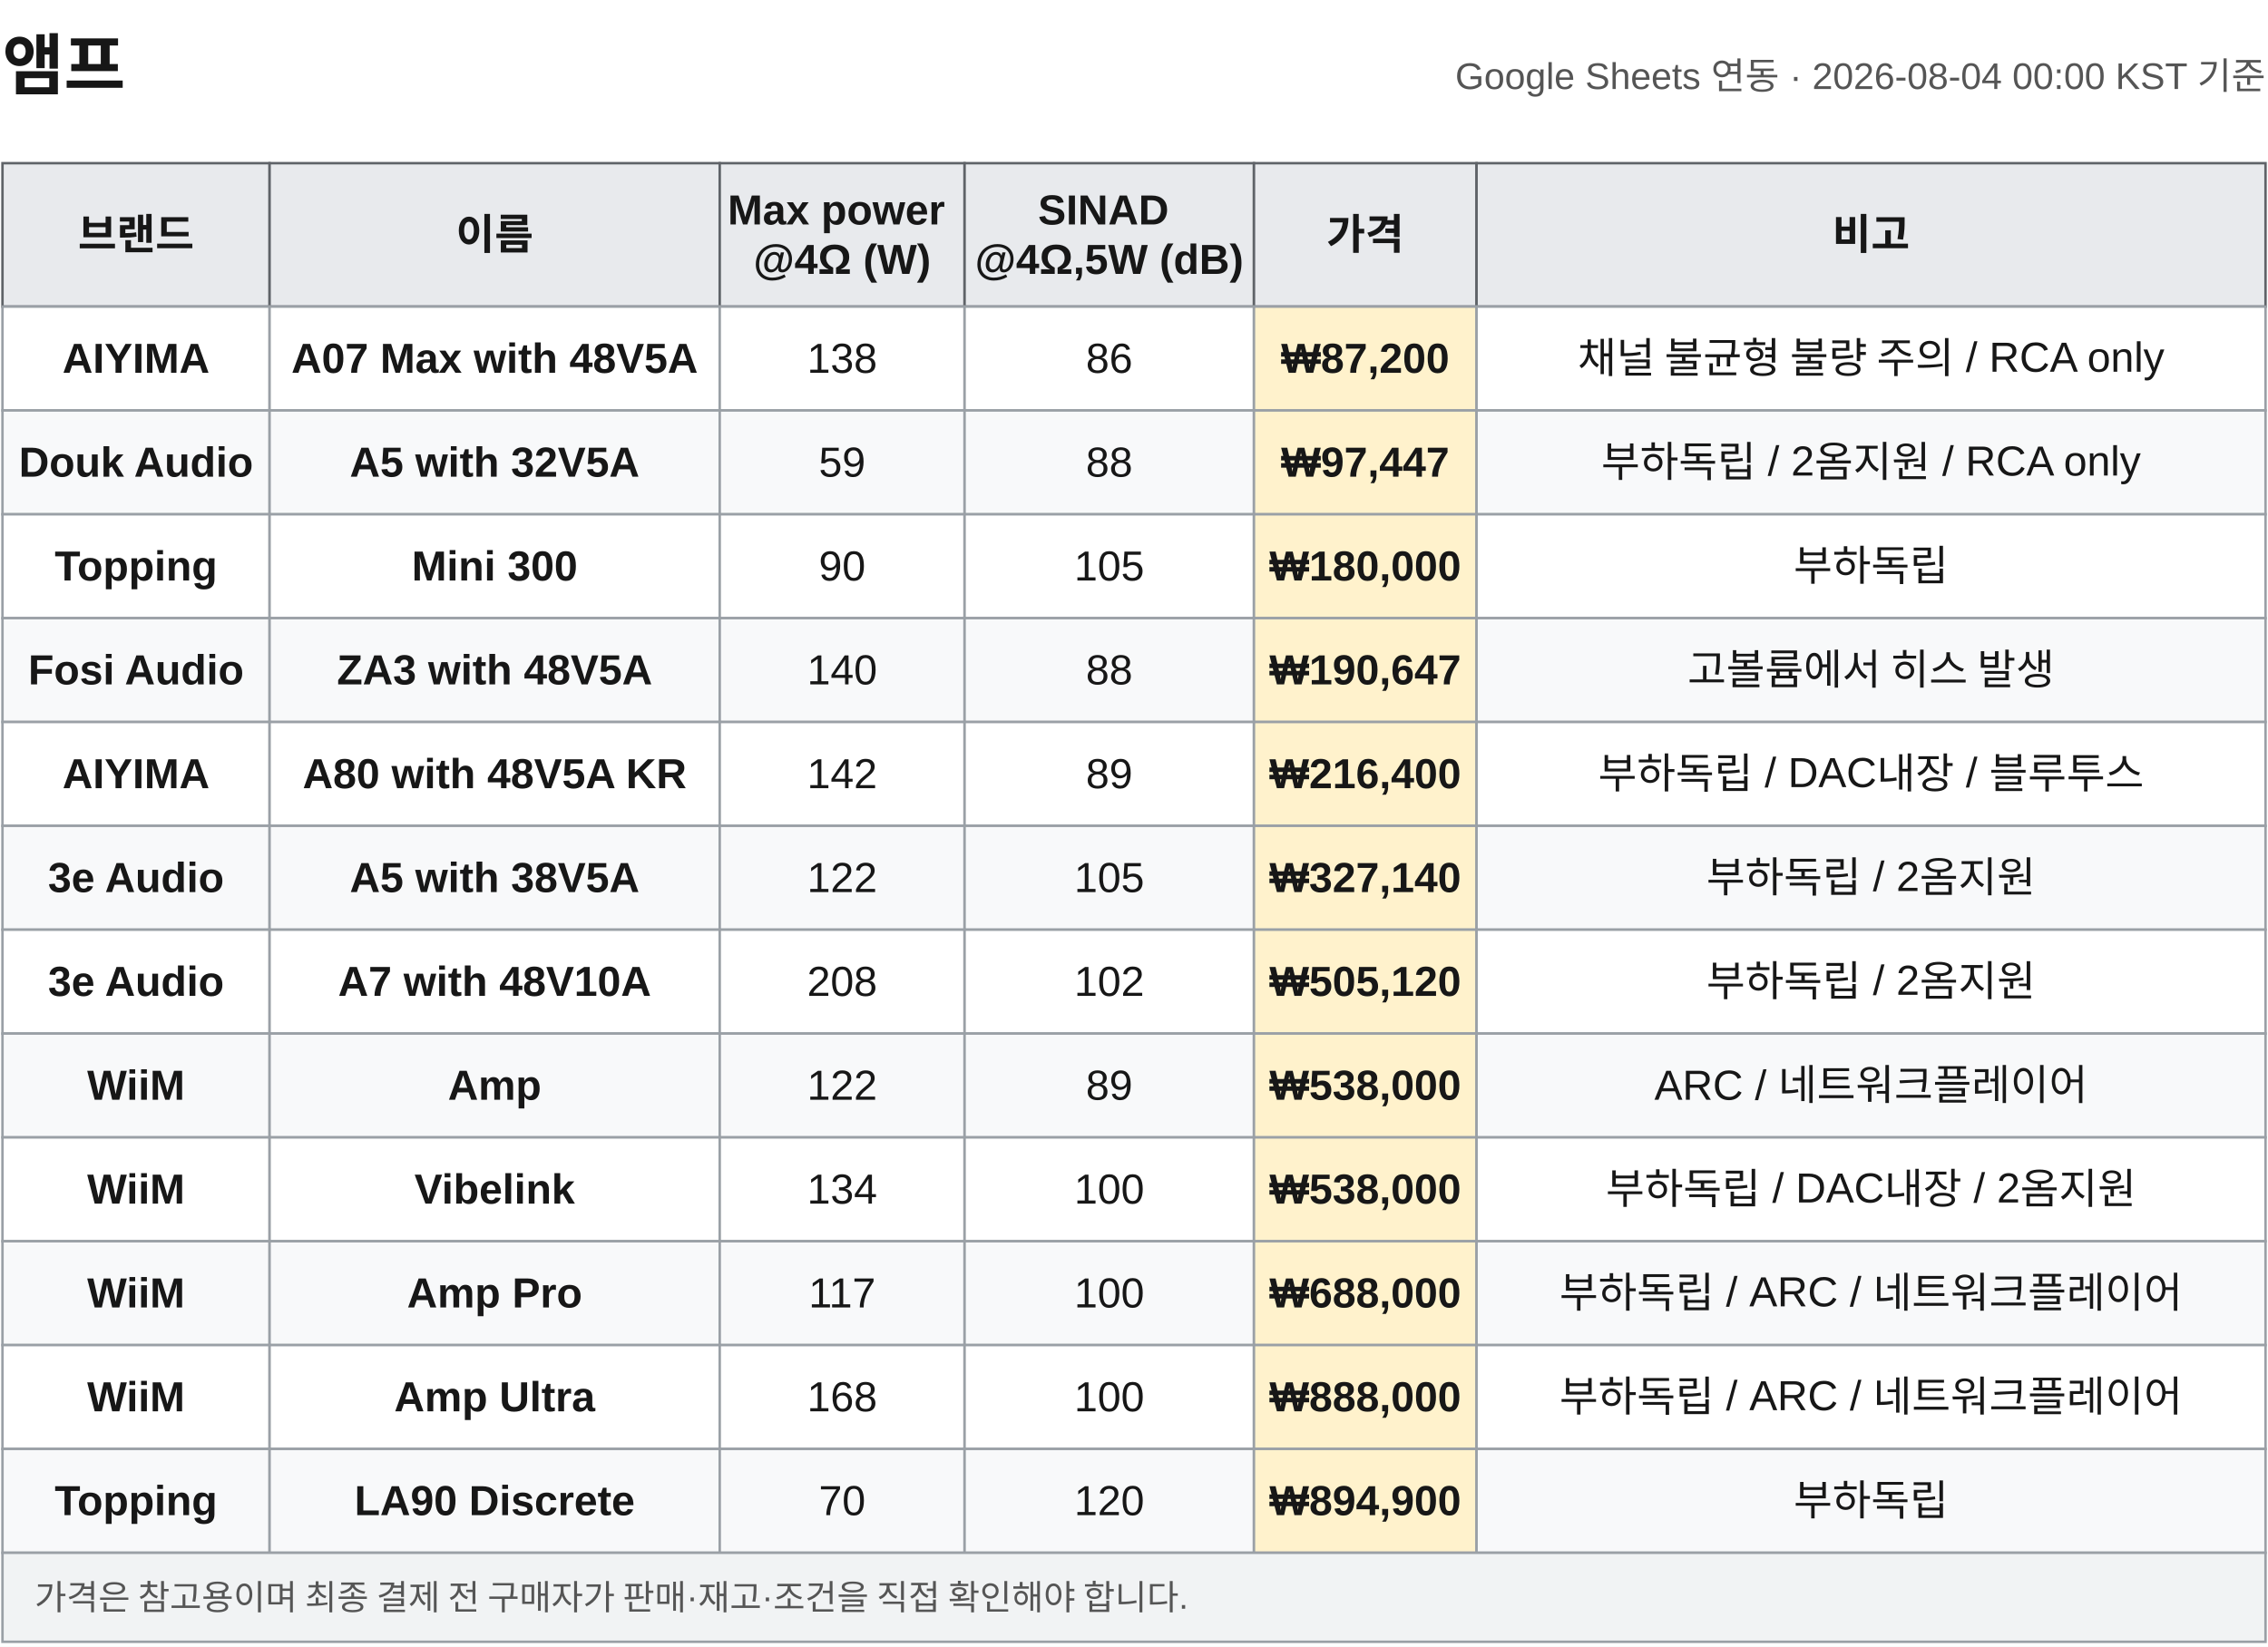
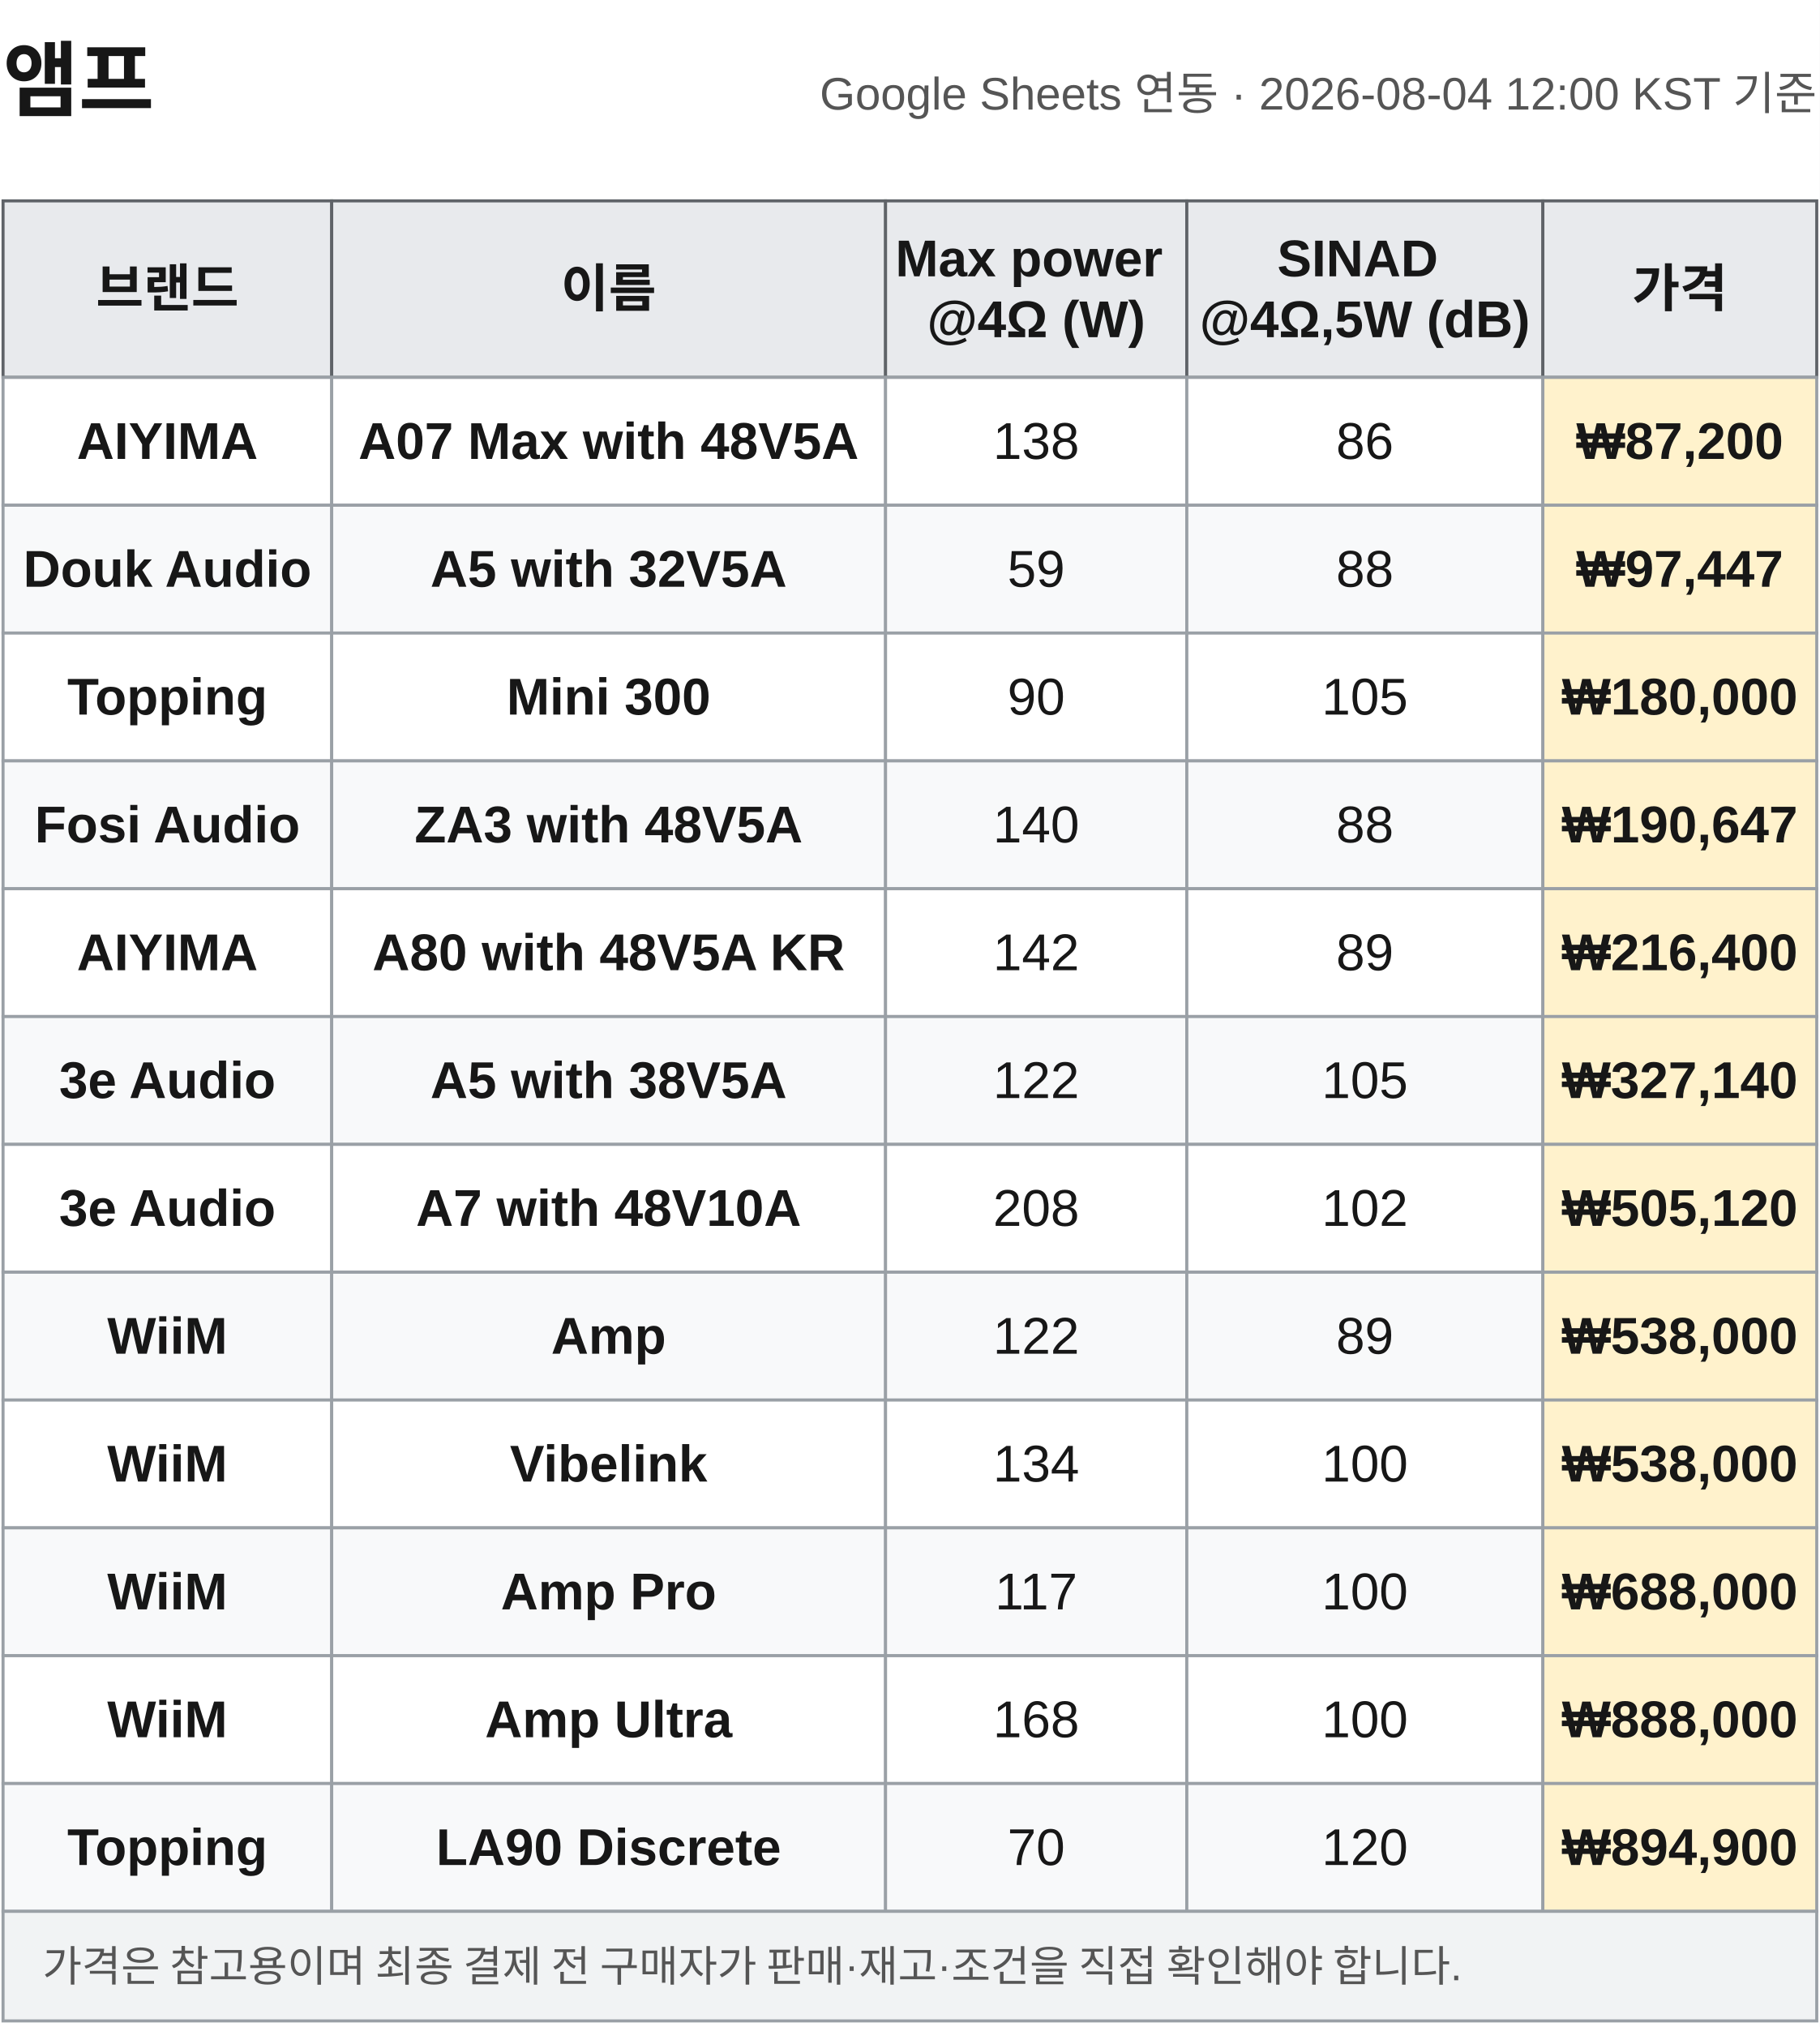
- <svg xmlns="http://www.w3.org/2000/svg" width="917" height="666" viewBox="0 0 917 666">
+ <svg xmlns="http://www.w3.org/2000/svg" width="598" height="666" viewBox="0 0 598 666">
  <style>
    text { font-family: "Noto Sans KR", "Malgun Gothic", "Apple SD Gothic Neo", Arial, sans-serif; fill: #171717; }
    .title { font-size: 27px; font-weight: 900; }
    .sub { font-size: 15px; font-weight: 400; fill: #555; }
    .head { font-weight: 800; }
    .cell { font-weight: 400; }
    .emphasis { font-weight: 700; }
    .foot { font-size: 14px; font-weight: 400; fill: #555; }
  </style>
  <rect width="100%" height="100%" fill="#ffffff" />
  <text class="title" x="1" y="36">앰프</text>
-   <text class="sub" x="916" y="36" text-anchor="end">Google Sheets 연동 · 2026-08-04 00:00 KST 기준</text>
+   <text class="sub" x="597" y="36" text-anchor="end">Google Sheets 연동 · 2026-08-04 12:00 KST 기준</text>
  <rect x="1" y="66" width="108" height="58" fill="#e8eaed" stroke="#5f6368" />
  <text class="head" font-size="17" text-anchor="middle">
    <tspan x="55" y="100.78">브랜드</tspan>
  </text>
  <rect x="109" y="66" width="182" height="58" fill="#e8eaed" stroke="#5f6368" />
  <text class="head" font-size="17" text-anchor="middle">
    <tspan x="200" y="100.78">이름</tspan>
  </text>
  <rect x="291" y="66" width="99" height="58" fill="#e8eaed" stroke="#5f6368" />
  <text class="head" font-size="17" text-anchor="middle">
    <tspan x="340.5" y="90.78">Max power</tspan>
    <tspan x="340.5" y="110.78">@4Ω (W)</tspan>
  </text>
  <rect x="390" y="66" width="117" height="58" fill="#e8eaed" stroke="#5f6368" />
  <text class="head" font-size="17" text-anchor="middle">
    <tspan x="448.5" y="90.78">SINAD</tspan>
    <tspan x="448.5" y="110.78">@4Ω,5W (dB)</tspan>
  </text>
  <rect x="507" y="66" width="90" height="58" fill="#e8eaed" stroke="#5f6368" />
  <text class="head" font-size="17" text-anchor="middle">
    <tspan x="552" y="100.78">가격</tspan>
  </text>
-   <rect x="597" y="66" width="319" height="58" fill="#e8eaed" stroke="#5f6368" />
-   <text class="head" font-size="17" text-anchor="middle">
-     <tspan x="756.5" y="100.78">비고</tspan>
-   </text>
  <rect x="1" y="124" width="108" height="42" fill="#ffffff" stroke="#9aa0a6" />
  <text class="emphasis" font-size="17" text-anchor="middle">
    <tspan x="55" y="150.78">AIYIMA</tspan>
  </text>
  <rect x="109" y="124" width="182" height="42" fill="#ffffff" stroke="#9aa0a6" />
  <text class="emphasis" font-size="17" text-anchor="middle">
    <tspan x="200" y="150.78">A07 Max with 48V5A</tspan>
  </text>
  <rect x="291" y="124" width="99" height="42" fill="#ffffff" stroke="#9aa0a6" />
  <text class="cell" font-size="17" text-anchor="middle">
    <tspan x="340.5" y="150.78">138</tspan>
  </text>
  <rect x="390" y="124" width="117" height="42" fill="#ffffff" stroke="#9aa0a6" />
  <text class="cell" font-size="17" text-anchor="middle">
    <tspan x="448.5" y="150.78">86</tspan>
  </text>
  <rect x="507" y="124" width="90" height="42" fill="#fff2cc" stroke="#9aa0a6" />
  <text class="emphasis" font-size="17" text-anchor="middle">
    <tspan x="552" y="150.78">₩87,200</tspan>
  </text>
-   <rect x="597" y="124" width="319" height="42" fill="#ffffff" stroke="#9aa0a6" />
-   <text class="cell" font-size="17" text-anchor="middle">
-     <tspan x="756.5" y="150.78">채널 불균형 불량 주의 / RCA only</tspan>
-   </text>
  <rect x="1" y="166" width="108" height="42" fill="#f8f9fa" stroke="#9aa0a6" />
  <text class="emphasis" font-size="17" text-anchor="middle">
    <tspan x="55" y="192.78">Douk Audio</tspan>
  </text>
  <rect x="109" y="166" width="182" height="42" fill="#f8f9fa" stroke="#9aa0a6" />
  <text class="emphasis" font-size="17" text-anchor="middle">
    <tspan x="200" y="192.78">A5 with 32V5A</tspan>
  </text>
  <rect x="291" y="166" width="99" height="42" fill="#f8f9fa" stroke="#9aa0a6" />
  <text class="cell" font-size="17" text-anchor="middle">
    <tspan x="340.5" y="192.78">59</tspan>
  </text>
  <rect x="390" y="166" width="117" height="42" fill="#f8f9fa" stroke="#9aa0a6" />
  <text class="cell" font-size="17" text-anchor="middle">
    <tspan x="448.5" y="192.78">88</tspan>
  </text>
  <rect x="507" y="166" width="90" height="42" fill="#fff2cc" stroke="#9aa0a6" />
  <text class="emphasis" font-size="17" text-anchor="middle">
    <tspan x="552" y="192.78">₩97,447</tspan>
  </text>
-   <rect x="597" y="166" width="319" height="42" fill="#f8f9fa" stroke="#9aa0a6" />
-   <text class="cell" font-size="17" text-anchor="middle">
-     <tspan x="756.5" y="192.78">부하독립 / 2옴지원 / RCA only</tspan>
-   </text>
  <rect x="1" y="208" width="108" height="42" fill="#ffffff" stroke="#9aa0a6" />
  <text class="emphasis" font-size="17" text-anchor="middle">
    <tspan x="55" y="234.78">Topping</tspan>
  </text>
  <rect x="109" y="208" width="182" height="42" fill="#ffffff" stroke="#9aa0a6" />
  <text class="emphasis" font-size="17" text-anchor="middle">
    <tspan x="200" y="234.78">Mini 300</tspan>
  </text>
  <rect x="291" y="208" width="99" height="42" fill="#ffffff" stroke="#9aa0a6" />
  <text class="cell" font-size="17" text-anchor="middle">
    <tspan x="340.5" y="234.78">90</tspan>
  </text>
  <rect x="390" y="208" width="117" height="42" fill="#ffffff" stroke="#9aa0a6" />
  <text class="cell" font-size="17" text-anchor="middle">
    <tspan x="448.5" y="234.78">105</tspan>
  </text>
  <rect x="507" y="208" width="90" height="42" fill="#fff2cc" stroke="#9aa0a6" />
  <text class="emphasis" font-size="17" text-anchor="middle">
    <tspan x="552" y="234.78">₩180,000</tspan>
  </text>
-   <rect x="597" y="208" width="319" height="42" fill="#ffffff" stroke="#9aa0a6" />
-   <text class="cell" font-size="17" text-anchor="middle">
-     <tspan x="756.5" y="234.78">부하독립</tspan>
-   </text>
  <rect x="1" y="250" width="108" height="42" fill="#f8f9fa" stroke="#9aa0a6" />
  <text class="emphasis" font-size="17" text-anchor="middle">
    <tspan x="55" y="276.78">Fosi Audio</tspan>
  </text>
  <rect x="109" y="250" width="182" height="42" fill="#f8f9fa" stroke="#9aa0a6" />
  <text class="emphasis" font-size="17" text-anchor="middle">
    <tspan x="200" y="276.78">ZA3 with 48V5A</tspan>
  </text>
  <rect x="291" y="250" width="99" height="42" fill="#f8f9fa" stroke="#9aa0a6" />
  <text class="cell" font-size="17" text-anchor="middle">
    <tspan x="340.5" y="276.78">140</tspan>
  </text>
  <rect x="390" y="250" width="117" height="42" fill="#f8f9fa" stroke="#9aa0a6" />
  <text class="cell" font-size="17" text-anchor="middle">
    <tspan x="448.5" y="276.78">88</tspan>
  </text>
  <rect x="507" y="250" width="90" height="42" fill="#fff2cc" stroke="#9aa0a6" />
  <text class="emphasis" font-size="17" text-anchor="middle">
    <tspan x="552" y="276.78">₩190,647</tspan>
  </text>
-   <rect x="597" y="250" width="319" height="42" fill="#f8f9fa" stroke="#9aa0a6" />
-   <text class="cell" font-size="17" text-anchor="middle">
-     <tspan x="756.5" y="276.78">고볼륨에서 히스 발생</tspan>
-   </text>
  <rect x="1" y="292" width="108" height="42" fill="#ffffff" stroke="#9aa0a6" />
  <text class="emphasis" font-size="17" text-anchor="middle">
    <tspan x="55" y="318.78">AIYIMA</tspan>
  </text>
  <rect x="109" y="292" width="182" height="42" fill="#ffffff" stroke="#9aa0a6" />
  <text class="emphasis" font-size="17" text-anchor="middle">
    <tspan x="200" y="318.78">A80 with 48V5A KR</tspan>
  </text>
  <rect x="291" y="292" width="99" height="42" fill="#ffffff" stroke="#9aa0a6" />
  <text class="cell" font-size="17" text-anchor="middle">
    <tspan x="340.5" y="318.78">142</tspan>
  </text>
  <rect x="390" y="292" width="117" height="42" fill="#ffffff" stroke="#9aa0a6" />
  <text class="cell" font-size="17" text-anchor="middle">
    <tspan x="448.5" y="318.78">89</tspan>
  </text>
  <rect x="507" y="292" width="90" height="42" fill="#fff2cc" stroke="#9aa0a6" />
  <text class="emphasis" font-size="17" text-anchor="middle">
    <tspan x="552" y="318.78">₩216,400</tspan>
  </text>
-   <rect x="597" y="292" width="319" height="42" fill="#ffffff" stroke="#9aa0a6" />
-   <text class="cell" font-size="17" text-anchor="middle">
-     <tspan x="756.5" y="318.78">부하독립 / DAC내장 / 블루투스</tspan>
-   </text>
  <rect x="1" y="334" width="108" height="42" fill="#f8f9fa" stroke="#9aa0a6" />
  <text class="emphasis" font-size="17" text-anchor="middle">
    <tspan x="55" y="360.78">3e Audio</tspan>
  </text>
  <rect x="109" y="334" width="182" height="42" fill="#f8f9fa" stroke="#9aa0a6" />
  <text class="emphasis" font-size="17" text-anchor="middle">
    <tspan x="200" y="360.78">A5 with 38V5A</tspan>
  </text>
  <rect x="291" y="334" width="99" height="42" fill="#f8f9fa" stroke="#9aa0a6" />
  <text class="cell" font-size="17" text-anchor="middle">
    <tspan x="340.5" y="360.78">122</tspan>
  </text>
  <rect x="390" y="334" width="117" height="42" fill="#f8f9fa" stroke="#9aa0a6" />
  <text class="cell" font-size="17" text-anchor="middle">
    <tspan x="448.5" y="360.78">105</tspan>
  </text>
  <rect x="507" y="334" width="90" height="42" fill="#fff2cc" stroke="#9aa0a6" />
  <text class="emphasis" font-size="17" text-anchor="middle">
    <tspan x="552" y="360.78">₩327,140</tspan>
  </text>
-   <rect x="597" y="334" width="319" height="42" fill="#f8f9fa" stroke="#9aa0a6" />
-   <text class="cell" font-size="17" text-anchor="middle">
-     <tspan x="756.5" y="360.78">부하독립 / 2옴지원</tspan>
-   </text>
  <rect x="1" y="376" width="108" height="42" fill="#ffffff" stroke="#9aa0a6" />
  <text class="emphasis" font-size="17" text-anchor="middle">
    <tspan x="55" y="402.78">3e Audio</tspan>
  </text>
  <rect x="109" y="376" width="182" height="42" fill="#ffffff" stroke="#9aa0a6" />
  <text class="emphasis" font-size="17" text-anchor="middle">
    <tspan x="200" y="402.78">A7 with 48V10A</tspan>
  </text>
  <rect x="291" y="376" width="99" height="42" fill="#ffffff" stroke="#9aa0a6" />
  <text class="cell" font-size="17" text-anchor="middle">
    <tspan x="340.5" y="402.78">208</tspan>
  </text>
  <rect x="390" y="376" width="117" height="42" fill="#ffffff" stroke="#9aa0a6" />
  <text class="cell" font-size="17" text-anchor="middle">
    <tspan x="448.5" y="402.78">102</tspan>
  </text>
  <rect x="507" y="376" width="90" height="42" fill="#fff2cc" stroke="#9aa0a6" />
  <text class="emphasis" font-size="17" text-anchor="middle">
    <tspan x="552" y="402.78">₩505,120</tspan>
  </text>
-   <rect x="597" y="376" width="319" height="42" fill="#ffffff" stroke="#9aa0a6" />
-   <text class="cell" font-size="17" text-anchor="middle">
-     <tspan x="756.5" y="402.78">부하독립 / 2옴지원</tspan>
-   </text>
  <rect x="1" y="418" width="108" height="42" fill="#f8f9fa" stroke="#9aa0a6" />
  <text class="emphasis" font-size="17" text-anchor="middle">
    <tspan x="55" y="444.78">WiiM</tspan>
  </text>
  <rect x="109" y="418" width="182" height="42" fill="#f8f9fa" stroke="#9aa0a6" />
  <text class="emphasis" font-size="17" text-anchor="middle">
    <tspan x="200" y="444.78">Amp</tspan>
  </text>
  <rect x="291" y="418" width="99" height="42" fill="#f8f9fa" stroke="#9aa0a6" />
  <text class="cell" font-size="17" text-anchor="middle">
    <tspan x="340.5" y="444.78">122</tspan>
  </text>
  <rect x="390" y="418" width="117" height="42" fill="#f8f9fa" stroke="#9aa0a6" />
  <text class="cell" font-size="17" text-anchor="middle">
    <tspan x="448.5" y="444.78">89</tspan>
  </text>
  <rect x="507" y="418" width="90" height="42" fill="#fff2cc" stroke="#9aa0a6" />
  <text class="emphasis" font-size="17" text-anchor="middle">
    <tspan x="552" y="444.78">₩538,000</tspan>
  </text>
-   <rect x="597" y="418" width="319" height="42" fill="#f8f9fa" stroke="#9aa0a6" />
-   <text class="cell" font-size="17" text-anchor="middle">
-     <tspan x="756.5" y="444.78">ARC / 네트워크플레이어</tspan>
-   </text>
  <rect x="1" y="460" width="108" height="42" fill="#ffffff" stroke="#9aa0a6" />
  <text class="emphasis" font-size="17" text-anchor="middle">
    <tspan x="55" y="486.78">WiiM</tspan>
  </text>
  <rect x="109" y="460" width="182" height="42" fill="#ffffff" stroke="#9aa0a6" />
  <text class="emphasis" font-size="17" text-anchor="middle">
    <tspan x="200" y="486.78">Vibelink</tspan>
  </text>
  <rect x="291" y="460" width="99" height="42" fill="#ffffff" stroke="#9aa0a6" />
  <text class="cell" font-size="17" text-anchor="middle">
    <tspan x="340.5" y="486.78">134</tspan>
  </text>
  <rect x="390" y="460" width="117" height="42" fill="#ffffff" stroke="#9aa0a6" />
  <text class="cell" font-size="17" text-anchor="middle">
    <tspan x="448.5" y="486.78">100</tspan>
  </text>
  <rect x="507" y="460" width="90" height="42" fill="#fff2cc" stroke="#9aa0a6" />
  <text class="emphasis" font-size="17" text-anchor="middle">
    <tspan x="552" y="486.78">₩538,000</tspan>
  </text>
-   <rect x="597" y="460" width="319" height="42" fill="#ffffff" stroke="#9aa0a6" />
-   <text class="cell" font-size="17" text-anchor="middle">
-     <tspan x="756.5" y="486.78">부하독립 / DAC내장 / 2옴지원</tspan>
-   </text>
  <rect x="1" y="502" width="108" height="42" fill="#f8f9fa" stroke="#9aa0a6" />
  <text class="emphasis" font-size="17" text-anchor="middle">
    <tspan x="55" y="528.78">WiiM</tspan>
  </text>
  <rect x="109" y="502" width="182" height="42" fill="#f8f9fa" stroke="#9aa0a6" />
  <text class="emphasis" font-size="17" text-anchor="middle">
    <tspan x="200" y="528.78">Amp Pro</tspan>
  </text>
  <rect x="291" y="502" width="99" height="42" fill="#f8f9fa" stroke="#9aa0a6" />
  <text class="cell" font-size="17" text-anchor="middle">
    <tspan x="340.5" y="528.78">117</tspan>
  </text>
  <rect x="390" y="502" width="117" height="42" fill="#f8f9fa" stroke="#9aa0a6" />
  <text class="cell" font-size="17" text-anchor="middle">
    <tspan x="448.5" y="528.78">100</tspan>
  </text>
  <rect x="507" y="502" width="90" height="42" fill="#fff2cc" stroke="#9aa0a6" />
  <text class="emphasis" font-size="17" text-anchor="middle">
    <tspan x="552" y="528.78">₩688,000</tspan>
  </text>
-   <rect x="597" y="502" width="319" height="42" fill="#f8f9fa" stroke="#9aa0a6" />
-   <text class="cell" font-size="17" text-anchor="middle">
-     <tspan x="756.5" y="528.78">부하독립 / ARC / 네트워크플레이어</tspan>
-   </text>
  <rect x="1" y="544" width="108" height="42" fill="#ffffff" stroke="#9aa0a6" />
  <text class="emphasis" font-size="17" text-anchor="middle">
    <tspan x="55" y="570.78">WiiM</tspan>
  </text>
  <rect x="109" y="544" width="182" height="42" fill="#ffffff" stroke="#9aa0a6" />
  <text class="emphasis" font-size="17" text-anchor="middle">
    <tspan x="200" y="570.78">Amp Ultra</tspan>
  </text>
  <rect x="291" y="544" width="99" height="42" fill="#ffffff" stroke="#9aa0a6" />
  <text class="cell" font-size="17" text-anchor="middle">
    <tspan x="340.5" y="570.78">168</tspan>
  </text>
  <rect x="390" y="544" width="117" height="42" fill="#ffffff" stroke="#9aa0a6" />
  <text class="cell" font-size="17" text-anchor="middle">
    <tspan x="448.5" y="570.78">100</tspan>
  </text>
  <rect x="507" y="544" width="90" height="42" fill="#fff2cc" stroke="#9aa0a6" />
  <text class="emphasis" font-size="17" text-anchor="middle">
    <tspan x="552" y="570.78">₩888,000</tspan>
  </text>
-   <rect x="597" y="544" width="319" height="42" fill="#ffffff" stroke="#9aa0a6" />
-   <text class="cell" font-size="17" text-anchor="middle">
-     <tspan x="756.5" y="570.78">부하독립 / ARC / 네트워크플레이어</tspan>
-   </text>
  <rect x="1" y="586" width="108" height="42" fill="#f8f9fa" stroke="#9aa0a6" />
  <text class="emphasis" font-size="17" text-anchor="middle">
    <tspan x="55" y="612.78">Topping</tspan>
  </text>
  <rect x="109" y="586" width="182" height="42" fill="#f8f9fa" stroke="#9aa0a6" />
  <text class="emphasis" font-size="17" text-anchor="middle">
    <tspan x="200" y="612.78">LA90 Discrete</tspan>
  </text>
  <rect x="291" y="586" width="99" height="42" fill="#f8f9fa" stroke="#9aa0a6" />
  <text class="cell" font-size="17" text-anchor="middle">
    <tspan x="340.5" y="612.78">70</tspan>
  </text>
  <rect x="390" y="586" width="117" height="42" fill="#f8f9fa" stroke="#9aa0a6" />
  <text class="cell" font-size="17" text-anchor="middle">
    <tspan x="448.5" y="612.78">120</tspan>
  </text>
  <rect x="507" y="586" width="90" height="42" fill="#fff2cc" stroke="#9aa0a6" />
  <text class="emphasis" font-size="17" text-anchor="middle">
    <tspan x="552" y="612.78">₩894,900</tspan>
  </text>
-   <rect x="597" y="586" width="319" height="42" fill="#f8f9fa" stroke="#9aa0a6" />
-   <text class="cell" font-size="17" text-anchor="middle">
-     <tspan x="756.5" y="612.78">부하독립</tspan>
-   </text>
-   <rect x="1" y="628" width="915" height="36" fill="#f1f3f4" stroke="#9aa0a6" />
+   <rect x="1" y="628" width="596" height="36" fill="#f1f3f4" stroke="#9aa0a6" />
  <text class="foot" x="14" y="651">가격은 참고용이며 최종 결제 전 구매자가 판매·재고·조건을 직접 확인해야 합니다.</text>
</svg>
